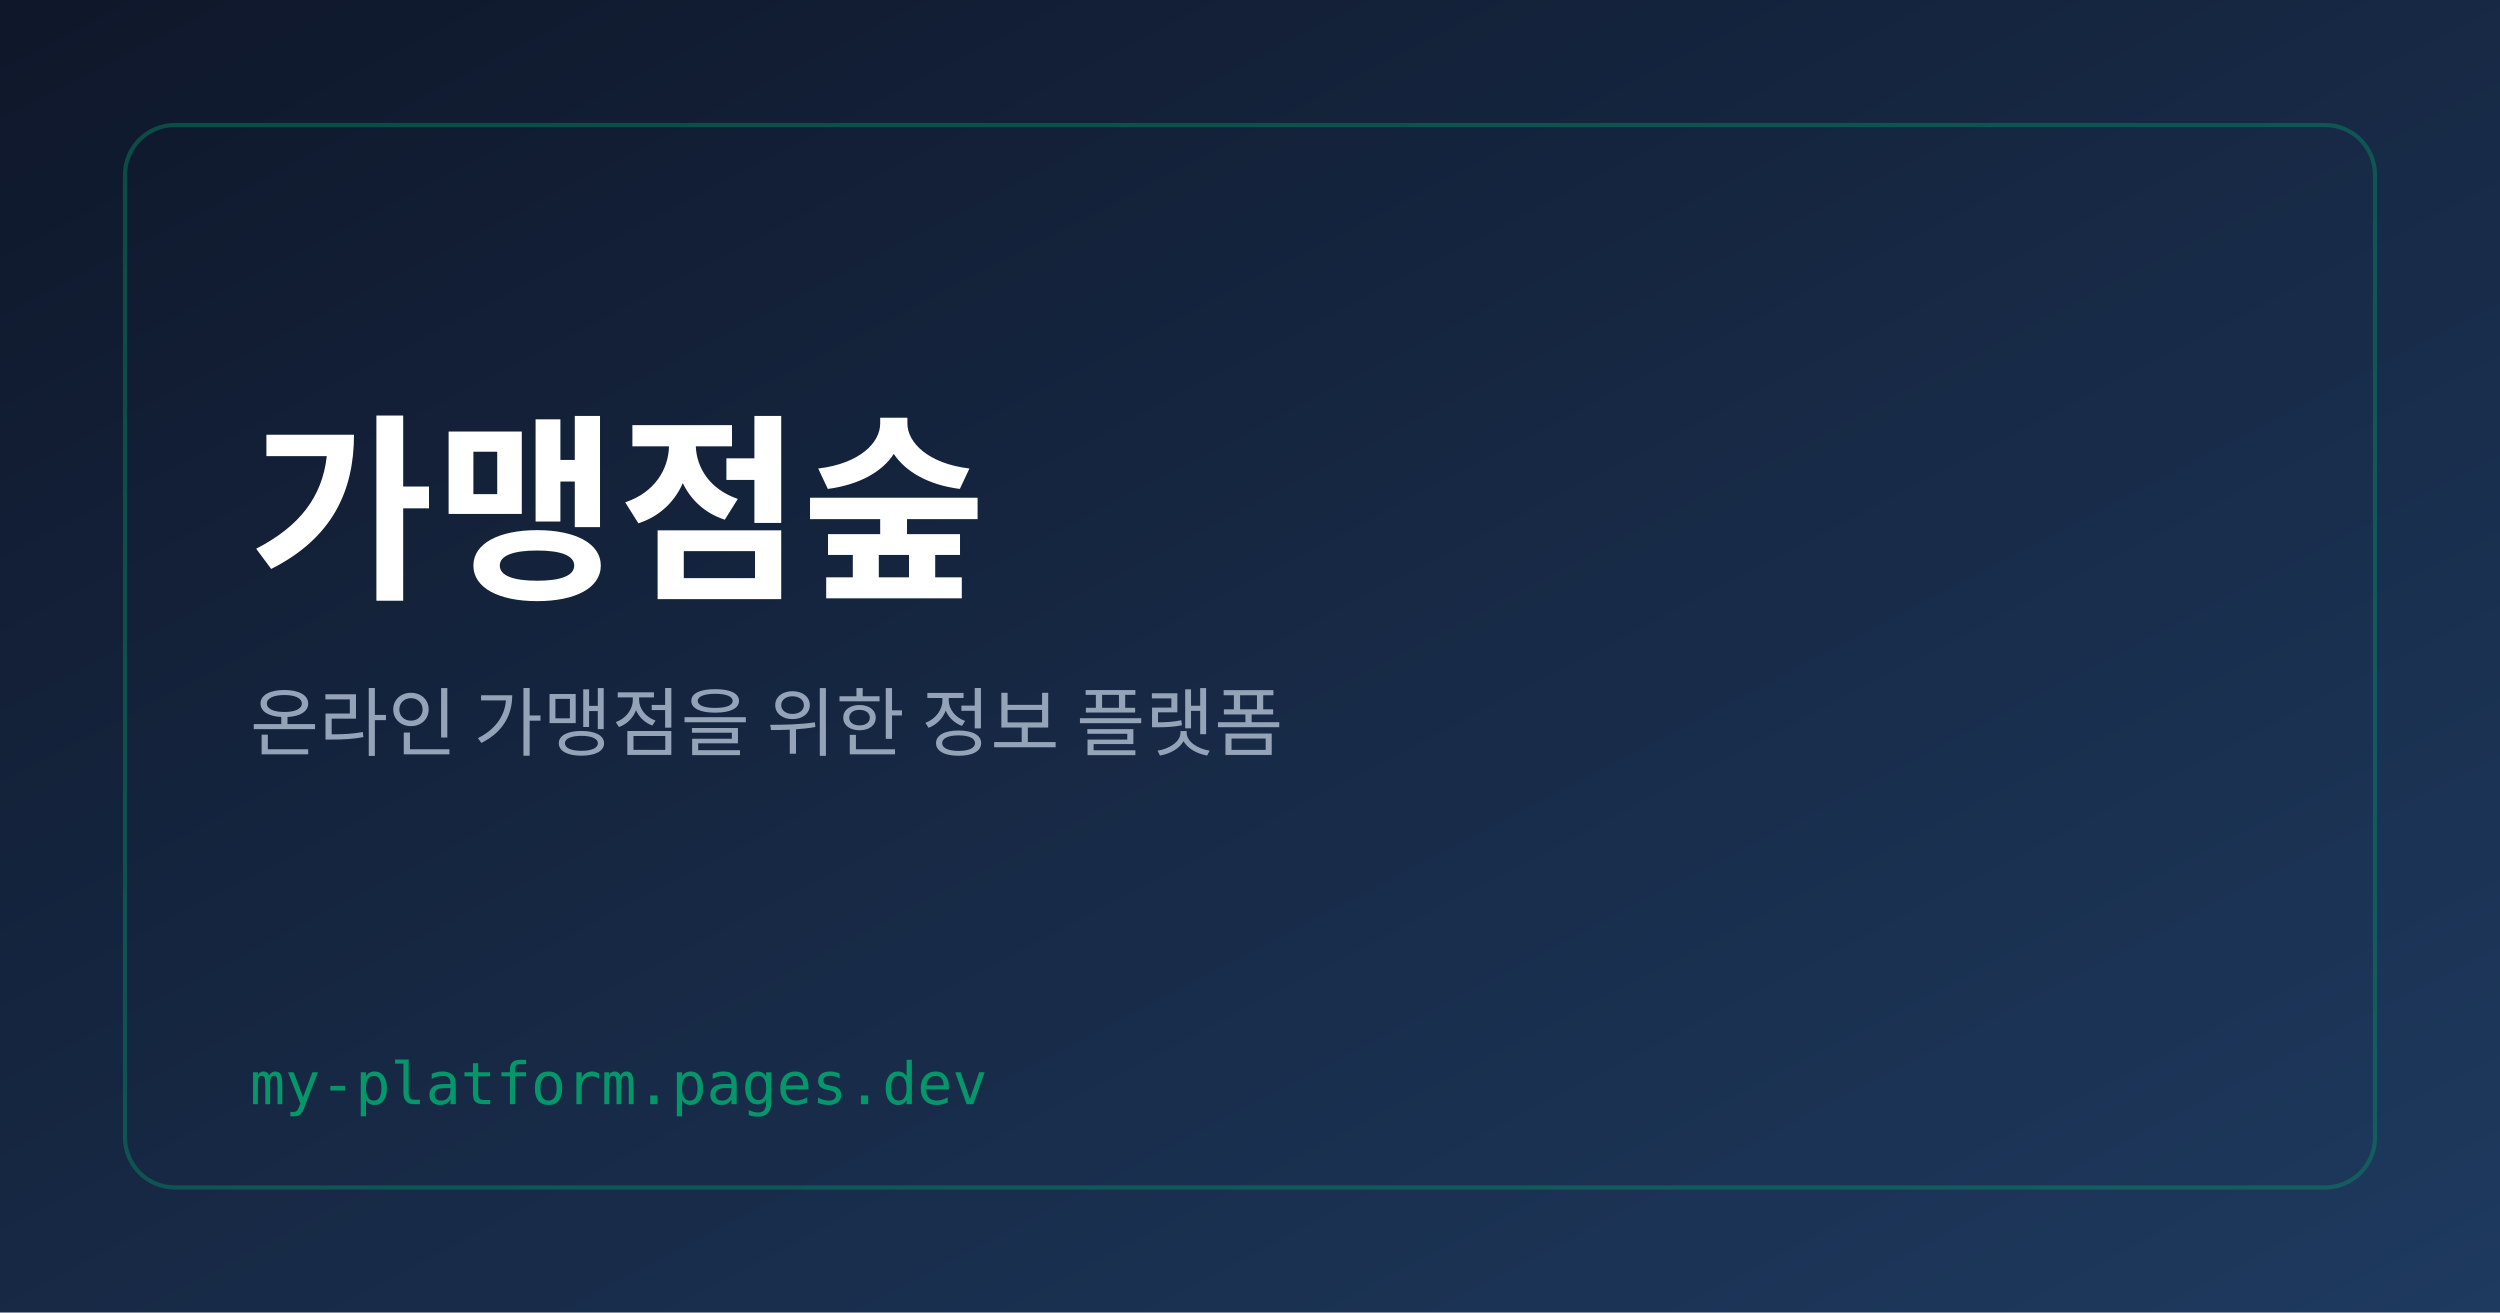
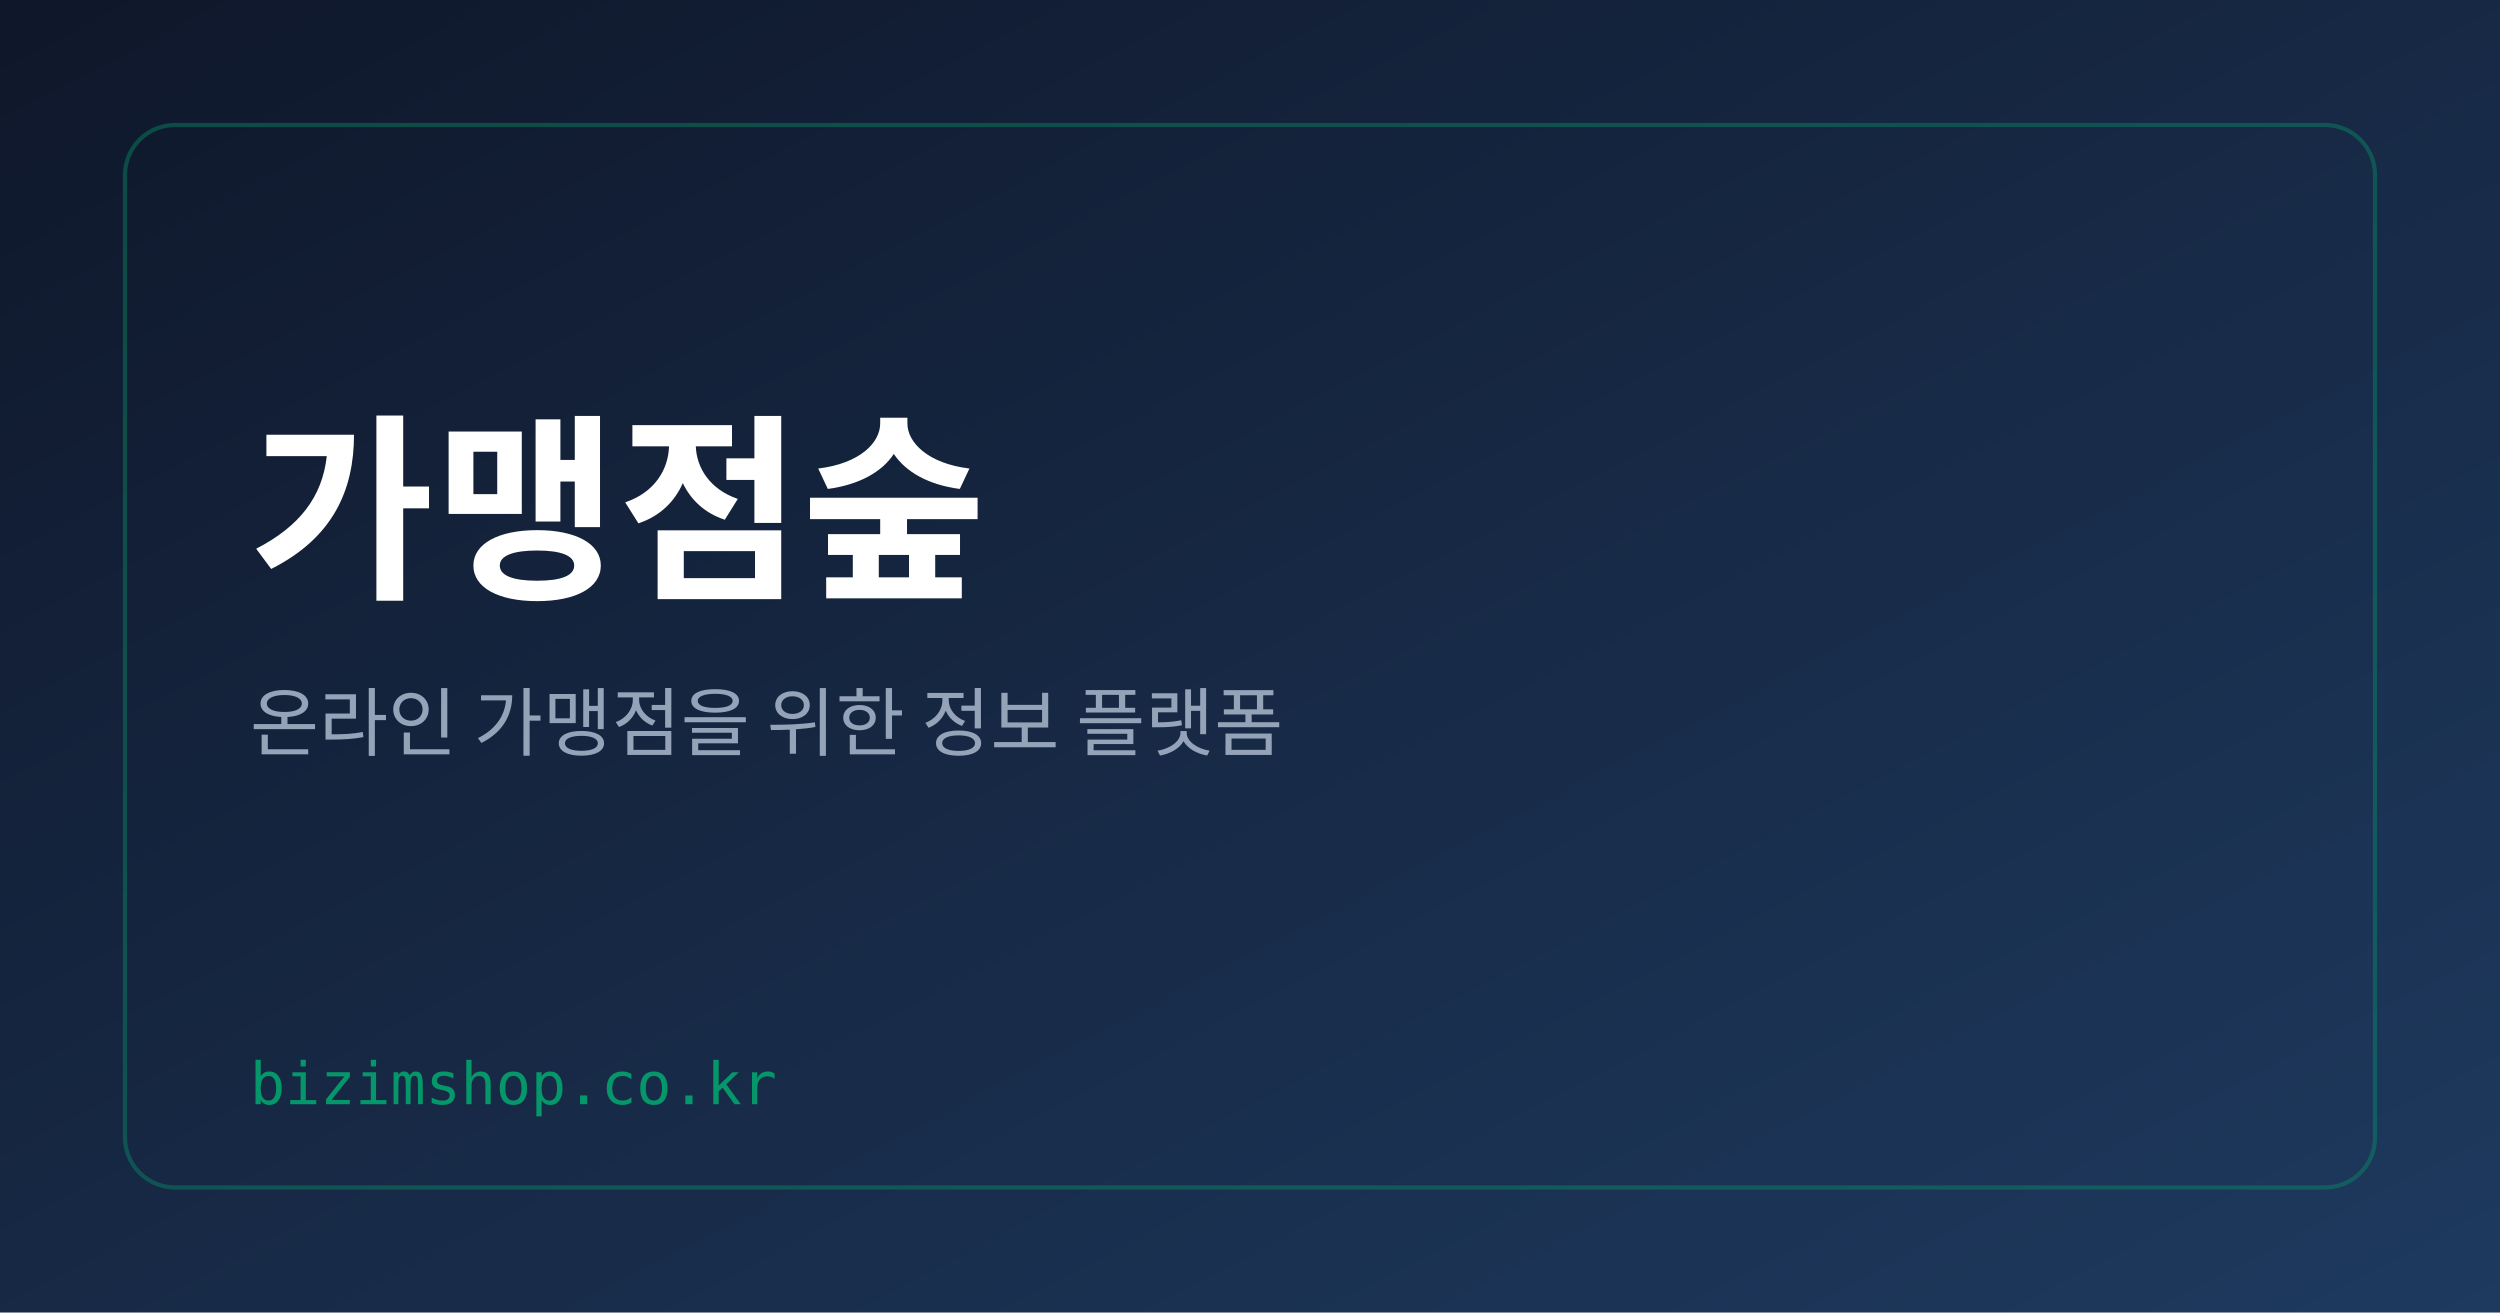
<svg xmlns="http://www.w3.org/2000/svg" width="1200" height="630" viewBox="0 0 1200 630">
  <defs>
    <linearGradient id="bg" x1="0%" y1="0%" x2="100%" y2="100%">
      <stop offset="0%" style="stop-color:#0f172a" />
      <stop offset="100%" style="stop-color:#1e3a5f" />
    </linearGradient>
  </defs>
  <rect width="1200" height="630" fill="url(#bg)" />
  <rect x="60" y="60" width="1080" height="510" rx="24" fill="none" stroke="#059669" stroke-width="2" opacity="0.4" />
  <text x="120" y="280" font-family="sans-serif" font-size="96" font-weight="700" fill="#ffffff">가맹점숲</text>
  <text x="120" y="360" font-family="sans-serif" font-size="36" fill="#94a3b8">온라인 가맹점을 위한 정보 플랫폼</text>
-   <text x="120" y="530" font-family="monospace" font-size="28" fill="#059669">my-platform.pages.dev</text>
+   <text x="120" y="530" font-family="monospace" font-size="28" fill="#059669">bizimshop.co.kr</text>
</svg>
